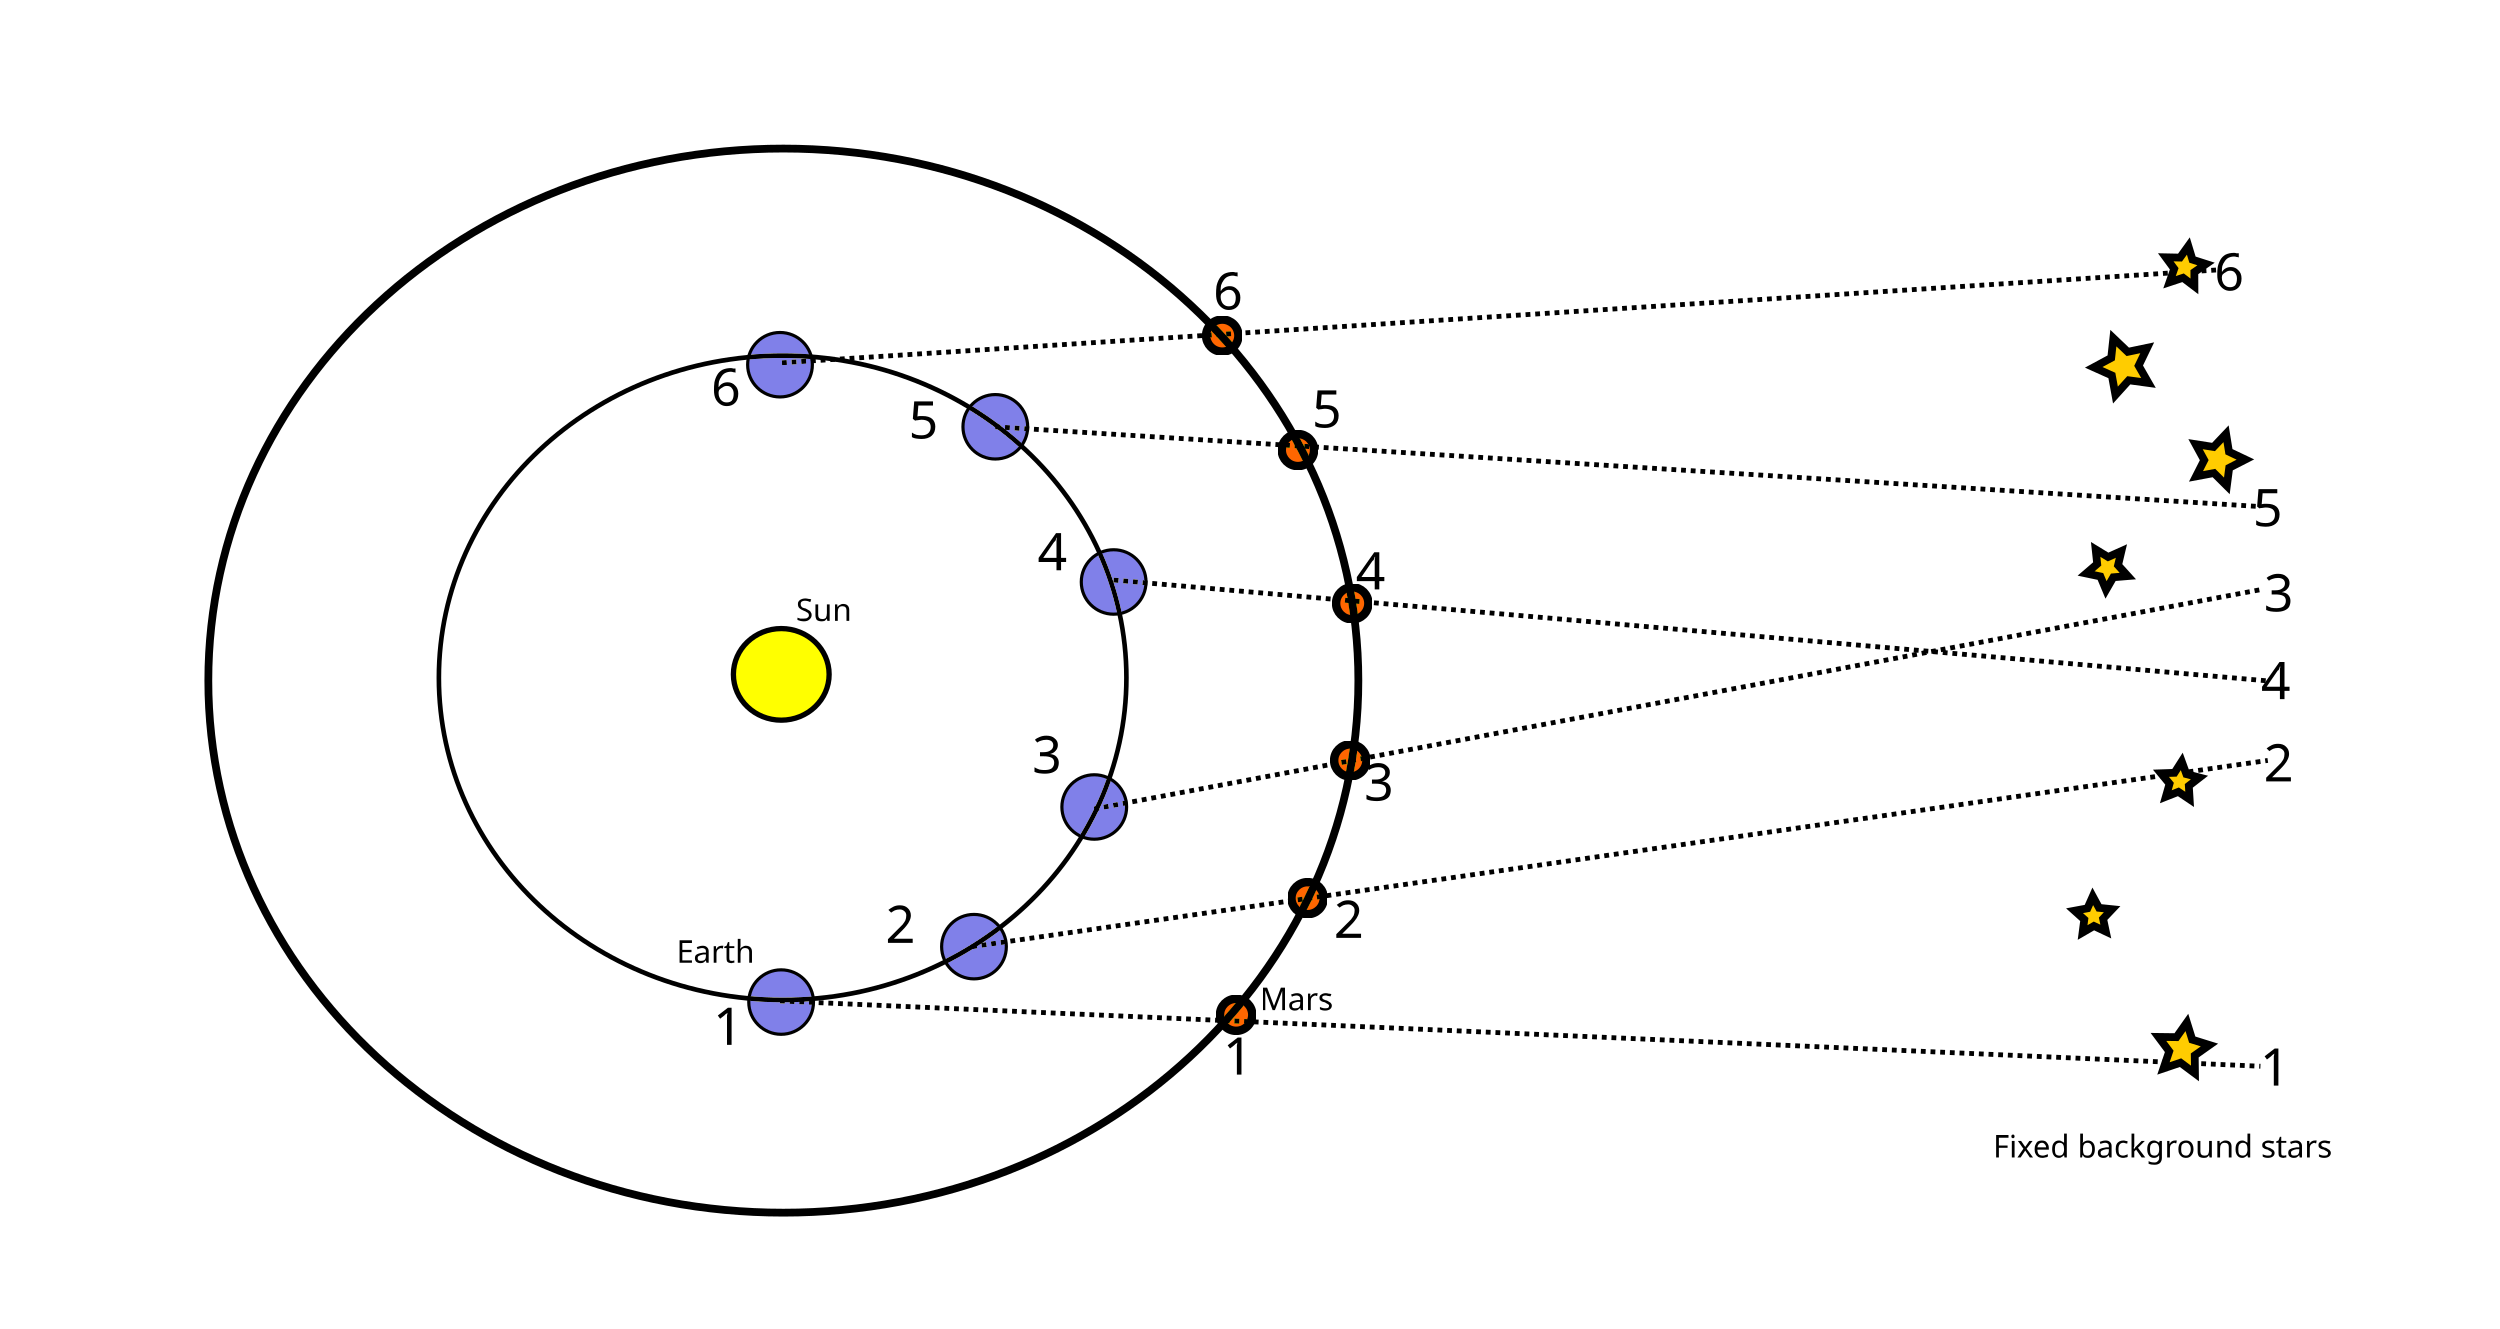
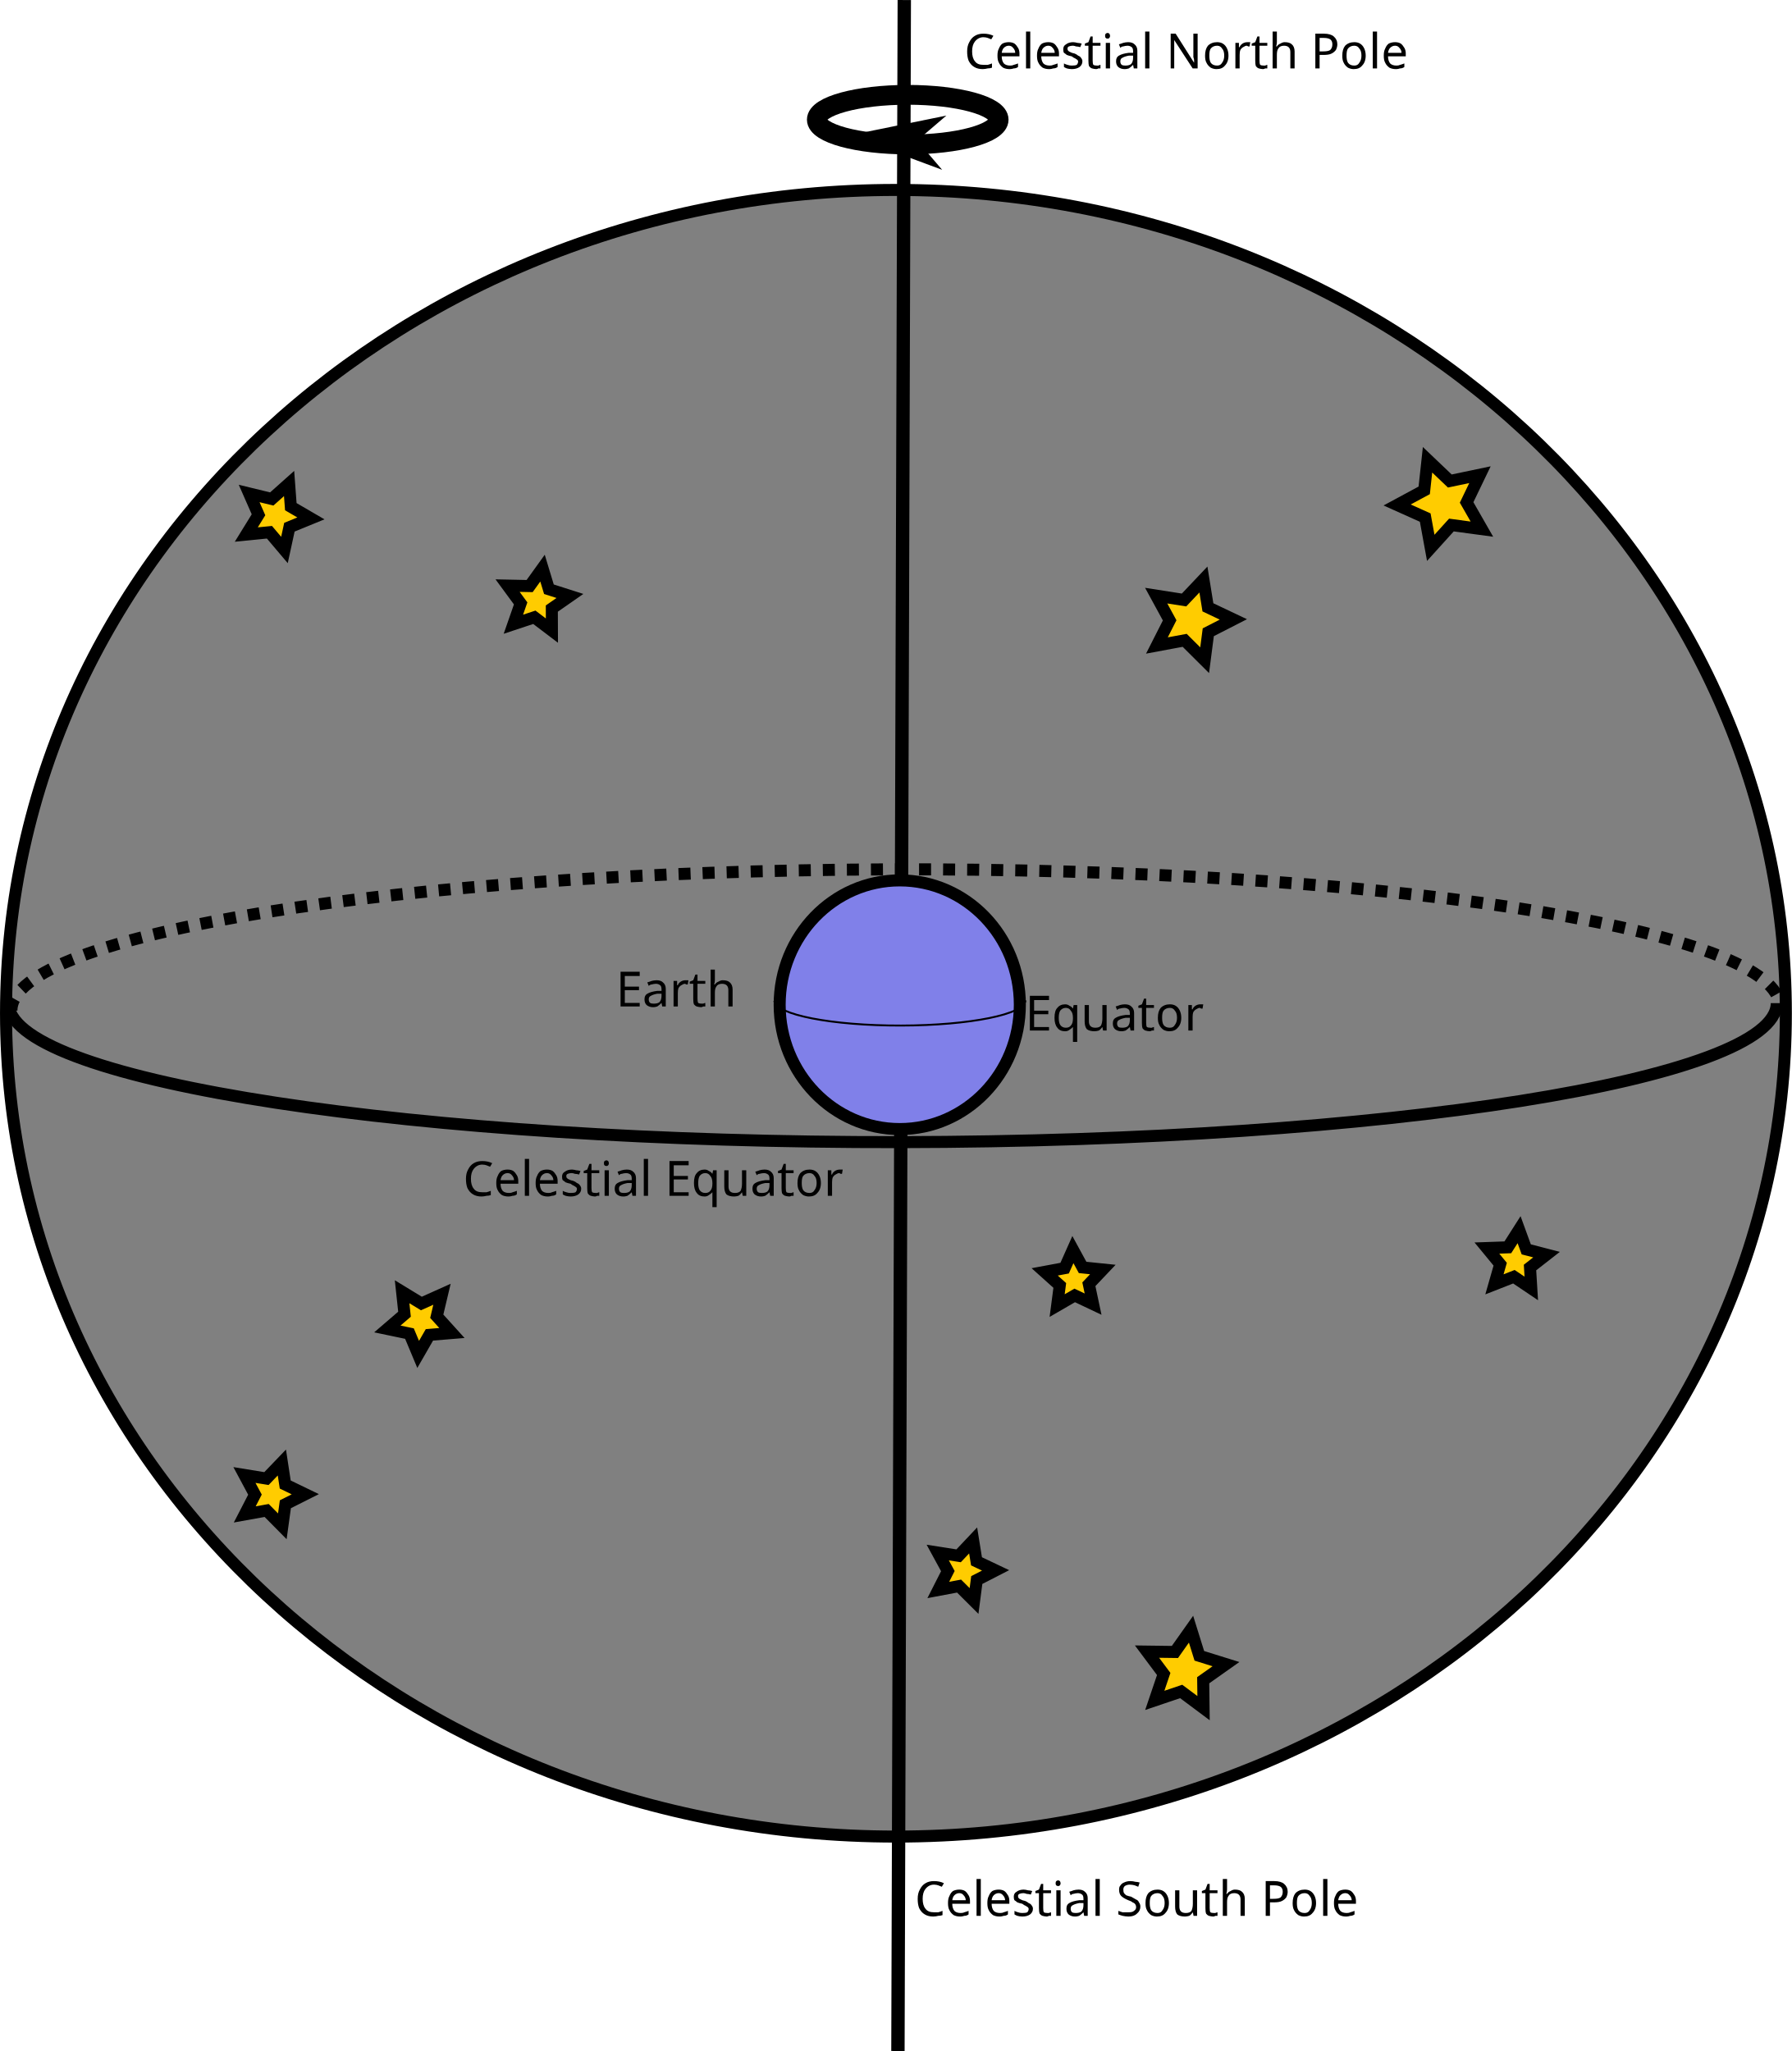
- <svg xmlns="http://www.w3.org/2000/svg" xmlns:ns1="http://www.openswatchbook.org/uri/2009/osb" width="85.25mm" height="45.294mm" viewBox="0 0 85.25 45.294" version="1.1" id="svg8" style="enable-background:new">
+ <svg xmlns="http://www.w3.org/2000/svg" xmlns:ns1="http://www.openswatchbook.org/uri/2009/osb" width="39.481mm" height="45.197mm" viewBox="0 0 39.481 45.197" version="1.1" id="svg8" style="enable-background:new">
  <defs id="defs2">
    <marker orient="auto" refY="0" refX="0" id="Arrow1Lend" style="overflow:visible">
      <path id="path928" d="M 0,0 5,-5 -12.5,0 5,5 Z" style="fill:#000000;fill-opacity:1;fill-rule:evenodd;stroke:#000000;stroke-width:1pt;stroke-opacity:1" transform="matrix(-0.8,0,0,-0.8,-10,0)" />
    </marker>
    <marker orient="auto" refY="0" refX="0" id="Arrow2Mend" style="overflow:visible">
      <path id="path4731" style="fill:#000000;fill-opacity:1;fill-rule:evenodd;stroke:#000000;stroke-width:0.625;stroke-linejoin:round;stroke-opacity:1" d="M 8.719,4.034 -2.207,0.016 8.719,-4.002 c -1.745,2.372 -1.735,5.617 -6e-7,8.035 z" transform="scale(-0.6)" />
    </marker>
    <marker style="overflow:visible" id="marker5462" refX="0" refY="0" orient="auto">
      <path transform="matrix(-0.8,0,0,-0.8,-10,0)" style="fill:#000000;fill-opacity:1;fill-rule:evenodd;stroke:#808080;stroke-width:1pt;stroke-opacity:1" d="M 0,0 5,-5 -12.5,0 5,5 Z" id="path5460" />
    </marker>
    <marker orient="auto" refY="0" refX="0" id="Arrow2Mstart" style="overflow:visible">
      <path id="path4728" style="fill:#000000;fill-opacity:1;fill-rule:evenodd;stroke:#000000;stroke-width:0.625;stroke-linejoin:round;stroke-opacity:1" d="M 8.719,4.034 -2.207,0.016 8.719,-4.002 c -1.745,2.372 -1.735,5.617 -6e-7,8.035 z" transform="scale(0.6)" />
    </marker>
    <marker orient="auto" refY="0" refX="0" id="Arrow1Mend" style="overflow:visible">
      <path id="path4713" d="M 0,0 5,-5 -12.5,0 5,5 Z" style="fill:#000000;fill-opacity:1;fill-rule:evenodd;stroke:#808080;stroke-width:1pt;stroke-opacity:1" transform="matrix(-0.4,0,0,-0.4,-4,0)" />
    </marker>
    <marker style="overflow:visible" id="marker5226" refX="0" refY="0" orient="auto">
      <path transform="matrix(-0.8,0,0,-0.8,-10,0)" style="fill:#000000;fill-opacity:1;fill-rule:evenodd;stroke:#808080;stroke-width:1pt;stroke-opacity:1" d="M 0,0 5,-5 -12.5,0 5,5 Z" id="path5224" />
    </marker>
    <marker style="overflow:visible" id="marker5072" refX="0" refY="0" orient="auto">
      <path transform="matrix(-0.8,0,0,-0.8,-10,0)" style="fill:#000000;fill-opacity:1;fill-rule:evenodd;stroke:#808080;stroke-width:1pt;stroke-opacity:1" d="M 0,0 5,-5 -12.5,0 5,5 Z" id="path5070" />
    </marker>
    <marker style="overflow:visible" id="marker5026" refX="0" refY="0" orient="auto">
      <path transform="matrix(0.8,0,0,0.8,10,0)" style="fill:#000000;fill-opacity:1;fill-rule:evenodd;stroke:#808080;stroke-width:1pt;stroke-opacity:1" d="M 0,0 5,-5 -12.5,0 5,5 Z" id="path5024" />
    </marker>
    <linearGradient id="linearGradient4557" ns1:paint="solid">
      <stop style="stop-color:#000000;stop-opacity:1;" offset="0" id="stop4555" />
    </linearGradient>
-     <filter style="color-interpolation-filters:sRGB" id="filter984">
-       <feBlend mode="darken" in2="BackgroundImage" id="feBlend986" />
-     </filter>
-     <filter style="color-interpolation-filters:sRGB" id="filter984-3">
-       <feBlend mode="darken" in2="BackgroundImage" id="feBlend986-6" />
-     </filter>
-     <filter style="color-interpolation-filters:sRGB" id="filter984-5">
-       <feBlend mode="darken" in2="BackgroundImage" id="feBlend986-3" />
-     </filter>
-     <filter style="color-interpolation-filters:sRGB" id="filter984-6">
-       <feBlend mode="darken" in2="BackgroundImage" id="feBlend986-2" />
-     </filter>
-     <filter style="color-interpolation-filters:sRGB" id="filter984-1">
-       <feBlend mode="darken" in2="BackgroundImage" id="feBlend986-27" />
-     </filter>
-     <filter style="color-interpolation-filters:sRGB" id="filter984-1-9">
-       <feBlend mode="darken" in2="BackgroundImage" id="feBlend986-27-3" />
-     </filter>
-     <filter style="color-interpolation-filters:sRGB" id="filter984-18">
-       <feBlend mode="darken" in2="BackgroundImage" id="feBlend986-7" />
-     </filter>
-     <filter style="color-interpolation-filters:sRGB" id="filter984-2">
-       <feBlend mode="darken" in2="BackgroundImage" id="feBlend986-0" />
-     </filter>
-     <filter style="color-interpolation-filters:sRGB" id="filter984-37">
-       <feBlend mode="darken" in2="BackgroundImage" id="feBlend986-5" />
-     </filter>
-     <filter style="color-interpolation-filters:sRGB" id="filter984-28">
-       <feBlend mode="darken" in2="BackgroundImage" id="feBlend986-9" />
-     </filter>
-     <filter style="color-interpolation-filters:sRGB" id="filter984-36">
-       <feBlend mode="darken" in2="BackgroundImage" id="feBlend986-1" />
-     </filter>
  </defs>
-   <g id="layer1" style="display:inline;opacity:1;filter:url(#filter984)" transform="translate(-22.75099,-30.77284)">
-     <ellipse id="path3729" style="fill:none;fill-opacity:1;stroke:#000000;stroke-width:0.265;stroke-opacity:1" cx="49.463" cy="53.982" rx="19.608" ry="18.143" />
-     <ellipse id="path3729-5" style="display:inline;opacity:1;fill:none;fill-opacity:1;stroke:#000000;stroke-width:1;stroke-opacity:1;filter:url(#filter984);enable-background:new" cx="74.609" cy="69.071" rx="74.109" ry="68.571" transform="matrix(0.1581795,0,0,0.160207,37.63743,42.82037)" />
-     <text xml:space="preserve" style="font-style:normal;font-variant:normal;font-weight:normal;font-stretch:normal;font-size:3.528px;line-height:1.25;font-family:sans-serif;-inkscape-font-specification:'sans-serif, Normal';font-variant-ligatures:normal;font-variant-caps:normal;font-variant-numeric:normal;font-feature-settings:normal;text-align:start;letter-spacing:0px;word-spacing:0px;writing-mode:lr-tb;text-anchor:start;display:inline;fill:#000000;fill-opacity:1;stroke:none;stroke-width:0.265;enable-background:new" x="68.988" y="50.871" id="text1848-7-45">
-       <tspan x="68.988" y="50.871" style="font-size:1.764px;stroke-width:0.265" id="tspan1884-2">4</tspan>
+   <g id="layer1" style="display:inline;opacity:1" transform="translate(-33.93234,-33.71131)">
+     <ellipse id="path3729" style="fill:#808080;fill-opacity:1;stroke:#000000;stroke-width:0.265;stroke-opacity:1" cx="53.673" cy="56.04" rx="19.608" ry="18.143" />
+     <ellipse style="display:inline;fill:none;fill-opacity:1;stroke:#000000;stroke-width:0.436;stroke-linejoin:miter;stroke-miterlimit:4;stroke-dasharray:none;stroke-dashoffset:0;stroke-opacity:1;paint-order:fill markers stroke;enable-background:new" id="path923" cx="53.933" cy="36.348" rx="2.003" ry="0.547" />
+     <path style="display:inline;fill:none;stroke:#000000;stroke-width:0.294px;stroke-linecap:butt;stroke-linejoin:miter;stroke-opacity:1;enable-background:new" d="M 53.857,33.712 53.717,78.908" id="path917" />
+     <path style="display:inline;fill:none;stroke:#000000;stroke-width:0.118;stroke-linecap:butt;stroke-linejoin:miter;stroke-miterlimit:4;stroke-dasharray:none;stroke-opacity:1;marker-end:url(#Arrow1Lend);enable-background:new" d="M 53.929,36.793 52.875,36.711" id="path1191" />
+   </g>
+   <g id="layer5" style="display:inline" transform="translate(-0.046772,4.053717)">
+     <path transform="translate(-33.88557,-37.76503)" style="display:inline;opacity:1;fill:#ffcc00;fill-opacity:1;stroke:#000000;stroke-width:0.265;stroke-miterlimit:4;stroke-dasharray:none;stroke-opacity:1;paint-order:fill markers stroke;enable-background:new" id="path882" d="m 65.457,45.784 -0.122,-0.667 -0.619,-0.278 0.597,-0.322 0.073,-0.674 0.491,0.468 0.664,-0.139 -0.294,0.611 0.337,0.589 -0.672,-0.091 z" />
+     <path transform="translate(-33.88557,-37.76503)" style="display:inline;opacity:1;fill:#ffcc00;fill-opacity:1;stroke:#000000;stroke-width:0.265;stroke-miterlimit:4;stroke-dasharray:none;stroke-opacity:1;paint-order:fill markers stroke;enable-background:new" id="path890" d="m 59.423,47.936 0.281,-0.554 -0.297,-0.545 0.614,0.096 0.427,-0.451 0.099,0.613 0.561,0.266 -0.553,0.283 -0.08,0.616 -0.44,-0.438 z" />
+     <path transform="translate(-33.88557,-37.76503)" style="display:inline;opacity:1;fill:#ffcc00;fill-opacity:1;stroke:#000000;stroke-width:0.265;stroke-miterlimit:4;stroke-dasharray:none;stroke-opacity:1;paint-order:fill markers stroke;enable-background:new" id="path894" d="m 66.86,62.014 0.127,-0.444 -0.293,-0.356 0.461,-0.016 0.248,-0.389 0.158,0.434 0.447,0.116 -0.364,0.284 0.028,0.461 -0.383,-0.258 z" />
+     <path transform="translate(-33.88557,-37.76503)" style="display:inline;opacity:1;fill:#ffcc00;fill-opacity:1;stroke:#000000;stroke-width:0.265;stroke-miterlimit:4;stroke-dasharray:none;stroke-opacity:1;paint-order:fill markers stroke;enable-background:new" id="path886" d="m 57.225,62.482 0.058,-0.444 -0.333,-0.299 0.44,-0.082 0.182,-0.409 0.214,0.393 0.446,0.046 -0.308,0.325 0.093,0.438 -0.405,-0.192 z" />
+     <path transform="translate(-33.88557,-37.76503)" style="display:inline;opacity:1;fill:#ffcc00;fill-opacity:1;stroke:#000000;stroke-width:0.265;stroke-miterlimit:4;stroke-dasharray:none;stroke-opacity:1;paint-order:fill markers stroke;enable-background:new" id="path896" d="m 54.606,68.749 0.211,-0.416 -0.223,-0.409 0.46,0.072 0.32,-0.339 0.074,0.46 0.421,0.2 -0.415,0.213 -0.06,0.462 -0.33,-0.329 z" />
+     <path transform="translate(-33.88557,-37.76503)" style="display:inline;opacity:1;fill:#ffcc00;fill-opacity:1;stroke:#000000;stroke-width:0.265;stroke-miterlimit:4;stroke-dasharray:none;stroke-opacity:1;paint-order:fill markers stroke;enable-background:new" id="path898" d="m 59.376,71.182 0.197,-0.582 -0.368,-0.493 0.615,0.008 0.355,-0.502 0.183,0.587 0.587,0.183 -0.502,0.355 0.008,0.615 -0.493,-0.368 z" />
+     <path transform="translate(-33.88557,-37.76503)" style="display:inline;opacity:1;fill:#ffcc00;fill-opacity:1;stroke:#000000;stroke-width:0.265;stroke-miterlimit:4;stroke-dasharray:none;stroke-opacity:1;paint-order:fill markers stroke;enable-background:new" id="path892" d="m 43.146,63.558 -0.192,-0.459 -0.487,-0.102 0.378,-0.325 -0.053,-0.495 0.425,0.259 0.454,-0.204 -0.115,0.485 0.334,0.369 -0.496,0.041 z" />
+     <path transform="translate(-33.88557,-37.76503)" style="display:inline;opacity:1;fill:#ffcc00;fill-opacity:1;stroke:#000000;stroke-width:0.265;stroke-miterlimit:4;stroke-dasharray:none;stroke-opacity:1;paint-order:fill markers stroke;enable-background:new" id="path884" d="m 40.153,67.346 -0.345,-0.349 -0.483,0.087 0.225,-0.436 -0.232,-0.433 0.485,0.079 0.34,-0.354 0.074,0.485 0.442,0.214 -0.439,0.221 z" />
+     <path transform="translate(-33.88557,-37.76503)" style="display:inline;opacity:1;fill:#ffcc00;fill-opacity:1;stroke:#000000;stroke-width:0.265;stroke-miterlimit:4;stroke-dasharray:none;stroke-opacity:1;paint-order:fill markers stroke;enable-background:new" id="path888" d="m 46.093,47.608 -0.387,-0.294 -0.462,0.153 0.16,-0.459 -0.288,-0.392 0.486,0.01 0.284,-0.395 0.141,0.465 0.463,0.148 -0.399,0.278 z" />
+     <path transform="translate(-33.88557,-37.76503)" style="display:inline;opacity:1;fill:#ffcc00;fill-opacity:1;stroke:#000000;stroke-width:0.265;stroke-miterlimit:4;stroke-dasharray:none;stroke-opacity:1;paint-order:fill markers stroke;enable-background:new" id="path880" d="m 40.2,45.831 -0.331,-0.391 -0.51,0.051 0.269,-0.436 -0.206,-0.469 0.498,0.121 0.382,-0.341 0.038,0.511 0.443,0.258 -0.474,0.194 z" />
+   </g>
+   <g id="layer3" style="display:inline" transform="translate(-0.046772,4.053717)">
+     <path style="display:inline;opacity:1;fill:none;fill-opacity:1;stroke:#000000;stroke-width:0.265;stroke-miterlimit:4;stroke-dasharray:none;stroke-opacity:1;paint-order:fill markers stroke;enable-background:new" id="path878" d="M 39.195,18.052 A 19.481,3.064 0 0 1 19.89,21.115 19.481,3.064 0 0 1 0.237,18.107" />
+     <path style="display:inline;opacity:1;fill:none;fill-opacity:1;stroke:#000000;stroke-width:0.265;stroke-miterlimit:4;stroke-dasharray:0.265, 0.265;stroke-dashoffset:0;stroke-opacity:1;paint-order:fill markers stroke;enable-background:new" id="path878-3" d="m -0.256,-18.213 a 19.481,3.064 0 0 1 -19.305,3.063 19.481,3.064 0 0 1 -19.653,-3.008" transform="rotate(179.8656)" />
+   </g>
+   <g id="layer4" transform="translate(-0.046772,4.053717)">
+     <ellipse transform="translate(-33.88557,-37.76503)" id="path3731" style="display:inline;opacity:1;fill:#8080e9;fill-opacity:1;stroke:#000000;stroke-width:0.265;stroke-opacity:1;enable-background:new" cx="53.757" cy="55.852" rx="2.646" ry="2.74" />
+     <path style="display:inline;opacity:1;fill:none;fill-opacity:1;stroke:#000000;stroke-width:0.042;stroke-miterlimit:4;stroke-dasharray:none;stroke-opacity:1;paint-order:fill markers stroke;enable-background:new" id="path878-8" d="m 22.64,17.992 a 2.766,0.554 0 0 1 -2.741,0.554 2.766,0.554 0 0 1 -2.791,-0.544" />
+   </g>
+   <g id="layer6" transform="translate(-0.046772,4.053717)">
+     <text transform="translate(-33.88557,-37.76503)" xml:space="preserve" style="font-style:normal;font-variant:normal;font-weight:normal;font-stretch:normal;font-size:3.528px;line-height:1.25;font-family:sans-serif;-inkscape-font-specification:'sans-serif, Normal';font-variant-ligatures:normal;font-variant-caps:normal;font-variant-numeric:normal;font-feature-settings:normal;text-align:start;letter-spacing:0px;word-spacing:0px;writing-mode:lr-tb;text-anchor:start;display:inline;opacity:1;fill:#000000;fill-opacity:1;stroke:none;stroke-width:0.265;enable-background:new" x="47.495" y="55.888" id="text1197">
+       <tspan id="tspan1195" x="47.495" y="55.888" style="font-size:1.058px;stroke-width:0.265">Earth</tspan>
    </text>
-     <text xml:space="preserve" style="font-style:normal;font-variant:normal;font-weight:normal;font-stretch:normal;font-size:3.528px;line-height:1.25;font-family:sans-serif;-inkscape-font-specification:'sans-serif, Normal';font-variant-ligatures:normal;font-variant-caps:normal;font-variant-numeric:normal;font-feature-settings:normal;text-align:start;letter-spacing:0px;word-spacing:0px;writing-mode:lr-tb;text-anchor:start;display:inline;fill:#000000;fill-opacity:1;stroke:none;stroke-width:0.265;enable-background:new" x="69.268" y="58.074" id="text1848-7-54">
-       <tspan x="69.268" y="58.074" style="font-size:1.764px;stroke-width:0.265" id="tspan1884-74">3</tspan>
+     <text transform="translate(-33.88557,-37.76503)" xml:space="preserve" style="font-style:normal;font-variant:normal;font-weight:normal;font-stretch:normal;font-size:3.528px;line-height:1.25;font-family:sans-serif;-inkscape-font-specification:'sans-serif, Normal';font-variant-ligatures:normal;font-variant-caps:normal;font-variant-numeric:normal;font-feature-settings:normal;text-align:start;letter-spacing:0px;word-spacing:0px;writing-mode:lr-tb;text-anchor:start;display:inline;opacity:1;fill:#000000;fill-opacity:1;stroke:none;stroke-width:0.265;enable-background:new" x="44.138" y="60.059" id="text1201">
+       <tspan id="tspan1199" x="44.138" y="60.059" style="font-size:1.058px;stroke-width:0.265">Celestial Equator</tspan>
+       <tspan x="44.138" y="64.469" style="stroke-width:0.265" id="tspan1203" />
    </text>
-   </g>
-   <g id="layer5" transform="translate(3.18255,1.437937)">
-     <path style="fill:none;stroke:#000000;stroke-width:0.165;stroke-linecap:butt;stroke-linejoin:miter;stroke-miterlimit:4;stroke-dasharray:0.165, 0.165;stroke-dashoffset:0;stroke-opacity:1" d="m 23.416,32.695 50.482,2.226" id="path1834" />
-     <path style="fill:none;stroke:#000000;stroke-width:0.165;stroke-linecap:butt;stroke-linejoin:miter;stroke-miterlimit:4;stroke-dasharray:0.165, 0.165;stroke-dashoffset:0;stroke-opacity:1" d="M 29.964,30.843 74.149,24.493" id="path1836" />
-     <path style="fill:none;stroke:#000000;stroke-width:0.165;stroke-linecap:butt;stroke-linejoin:miter;stroke-miterlimit:4;stroke-dasharray:0.165, 0.165;stroke-dashoffset:0;stroke-opacity:1" d="m 34.131,26.147 39.754,-7.474" id="path1838" />
-     <path style="fill:none;stroke:#000000;stroke-width:0.165;stroke-linecap:butt;stroke-linejoin:miter;stroke-miterlimit:4;stroke-dasharray:0.165, 0.165;stroke-dashoffset:0;stroke-opacity:1" d="m 34.793,18.341 39.357,3.44" id="path1840" />
-     <path style="fill:none;stroke:#000000;stroke-width:0.165;stroke-linecap:butt;stroke-linejoin:miter;stroke-miterlimit:4;stroke-dasharray:0.165, 0.165;stroke-dashoffset:0;stroke-opacity:1" d="m 30.758,13.116 42.995,2.712" id="path1842" />
-     <path style="fill:none;stroke:#000000;stroke-width:0.165;stroke-linecap:butt;stroke-linejoin:miter;stroke-miterlimit:4;stroke-dasharray:0.165, 0.165;stroke-dashoffset:0;stroke-opacity:1" d="M 23.482,10.933 72.562,7.758" id="path1844" />
-     <text xml:space="preserve" style="font-style:normal;font-variant:normal;font-weight:normal;font-stretch:normal;font-size:3.528px;line-height:1.25;font-family:sans-serif;-inkscape-font-specification:'sans-serif, Normal';font-variant-ligatures:normal;font-variant-caps:normal;font-variant-numeric:normal;font-feature-settings:normal;text-align:start;letter-spacing:0px;word-spacing:0px;writing-mode:lr-tb;text-anchor:start;display:inline;fill:#000000;fill-opacity:1;stroke:none;stroke-width:0.265;enable-background:new" x="32.016" y="24.927" id="text1848-7-6">
-       <tspan x="32.016" y="24.927" style="font-size:1.764px;stroke-width:0.265" id="tspan1884-1">3</tspan>
+     <text transform="translate(-33.88557,-37.76503)" xml:space="preserve" style="font-style:normal;font-variant:normal;font-weight:normal;font-stretch:normal;font-size:3.528px;line-height:1.25;font-family:sans-serif;-inkscape-font-specification:'sans-serif, Normal';font-variant-ligatures:normal;font-variant-caps:normal;font-variant-numeric:normal;font-feature-settings:normal;text-align:start;letter-spacing:0px;word-spacing:0px;writing-mode:lr-tb;text-anchor:start;display:inline;opacity:1;fill:#000000;fill-opacity:1;stroke:none;stroke-width:0.265;enable-background:new" x="54.091" y="75.926" id="text1201-6">
+       <tspan id="tspan1199-7" x="54.091" y="75.926" style="font-size:1.058px;stroke-width:0.265">Celestial South Pole</tspan>
+       <tspan x="54.091" y="80.336" style="font-size:1.058px;stroke-width:0.265" id="tspan1203-5" />
    </text>
-     <text xml:space="preserve" style="font-style:normal;font-variant:normal;font-weight:normal;font-stretch:normal;font-size:3.528px;line-height:1.25;font-family:sans-serif;-inkscape-font-specification:'sans-serif, Normal';font-variant-ligatures:normal;font-variant-caps:normal;font-variant-numeric:normal;font-feature-settings:normal;text-align:start;letter-spacing:0px;word-spacing:0px;writing-mode:lr-tb;text-anchor:start;display:inline;fill:#000000;fill-opacity:1;stroke:none;stroke-width:0.265;enable-background:new" x="32.203" y="18.005" id="text1848-7-06">
-       <tspan x="32.203" y="18.005" style="font-size:1.764px;stroke-width:0.265" id="tspan1884-32">4</tspan>
+     <text transform="translate(-33.88557,-37.76503)" xml:space="preserve" style="font-style:normal;font-variant:normal;font-weight:normal;font-stretch:normal;font-size:3.528px;line-height:1.25;font-family:sans-serif;-inkscape-font-specification:'sans-serif, Normal';font-variant-ligatures:normal;font-variant-caps:normal;font-variant-numeric:normal;font-feature-settings:normal;text-align:start;letter-spacing:0px;word-spacing:0px;writing-mode:lr-tb;text-anchor:start;display:inline;opacity:1;fill:#000000;fill-opacity:1;stroke:none;stroke-width:0.265;enable-background:new" x="55.18" y="35.219" id="text1201-6-3">
+       <tspan id="tspan1199-7-5" x="55.18" y="35.219" style="font-size:1.058px;stroke-width:0.265">Celestial North Pole</tspan>
+       <tspan x="55.18" y="39.629" style="font-size:1.058px;stroke-width:0.265" id="tspan1203-5-6" />
    </text>
-     <text xml:space="preserve" style="font-style:normal;font-variant:normal;font-weight:normal;font-stretch:normal;font-size:3.528px;line-height:1.25;font-family:sans-serif;-inkscape-font-specification:'sans-serif, Normal';font-variant-ligatures:normal;font-variant-caps:normal;font-variant-numeric:normal;font-feature-settings:normal;text-align:start;letter-spacing:0px;word-spacing:0px;writing-mode:lr-tb;text-anchor:start;display:inline;fill:#000000;fill-opacity:1;stroke:none;stroke-width:0.265;enable-background:new" x="27.806" y="13.515" id="text1848-7-061">
-       <tspan x="27.806" y="13.515" style="font-size:1.764px;stroke-width:0.265" id="tspan1884-55">5</tspan>
-     </text>
-     <text xml:space="preserve" style="font-style:normal;font-variant:normal;font-weight:normal;font-stretch:normal;font-size:3.528px;line-height:1.25;font-family:sans-serif;-inkscape-font-specification:'sans-serif, Normal';font-variant-ligatures:normal;font-variant-caps:normal;font-variant-numeric:normal;font-feature-settings:normal;text-align:start;letter-spacing:0px;word-spacing:0px;writing-mode:lr-tb;text-anchor:start;display:inline;fill:#000000;fill-opacity:1;stroke:none;stroke-width:0.265;enable-background:new" x="21.071" y="12.392" id="text1848-7-47">
-       <tspan x="21.071" y="12.392" style="font-size:1.764px;stroke-width:0.265" id="tspan1884-6">6</tspan>
-     </text>
-     <text xml:space="preserve" style="font-style:normal;font-variant:normal;font-weight:normal;font-stretch:normal;font-size:3.528px;line-height:1.25;font-family:sans-serif;-inkscape-font-specification:'sans-serif, Normal';font-variant-ligatures:normal;font-variant-caps:normal;font-variant-numeric:normal;font-feature-settings:normal;text-align:start;letter-spacing:0px;word-spacing:0px;writing-mode:lr-tb;text-anchor:start;display:inline;fill:#000000;fill-opacity:1;stroke:none;stroke-width:0.265;enable-background:new" x="38.19" y="9.118" id="text1848-7-5">
-       <tspan x="38.19" y="9.118" style="font-size:1.764px;stroke-width:0.265" id="tspan1884-69">6</tspan>
-     </text>
-     <text xml:space="preserve" style="font-style:normal;font-variant:normal;font-weight:normal;font-stretch:normal;font-size:3.528px;line-height:1.25;font-family:sans-serif;-inkscape-font-specification:'sans-serif, Normal';font-variant-ligatures:normal;font-variant-caps:normal;font-variant-numeric:normal;font-feature-settings:normal;text-align:start;letter-spacing:0px;word-spacing:0px;writing-mode:lr-tb;text-anchor:start;display:inline;fill:#000000;fill-opacity:1;stroke:none;stroke-width:0.265;enable-background:new" x="41.558" y="13.141" id="text1848-7-3">
-       <tspan x="41.558" y="13.141" style="font-size:1.764px;stroke-width:0.265" id="tspan1884-7">5</tspan>
-     </text>
-   </g>
-   <g id="layer2" transform="translate(11.18135,2.938476)">
-     <ellipse style="display:inline;opacity:1;fill:#ff6600;fill-opacity:1;stroke:#000000;stroke-width:0.289;stroke-linejoin:miter;stroke-miterlimit:4;stroke-dasharray:none;stroke-dashoffset:0;stroke-opacity:1;paint-order:fill markers stroke;filter:url(#filter984);enable-background:new" id="path887" cx="30.971" cy="31.667" rx="0.551" ry="0.547" />
-     <ellipse transform="translate(-33.93234,-33.71132)" style="display:inline;opacity:1;fill:#ffff00;fill-opacity:1;stroke:#000000;stroke-width:0.181;stroke-linejoin:miter;stroke-miterlimit:4;stroke-dasharray:none;stroke-dashoffset:0;stroke-opacity:1;paint-order:fill markers stroke;filter:url(#filter984);enable-background:new" id="path1210" cx="49.392" cy="53.769" rx="1.632" ry="1.562" />
-     <ellipse style="display:inline;opacity:1;fill:#ff6600;fill-opacity:1;stroke:#000000;stroke-width:0.289;stroke-linejoin:miter;stroke-miterlimit:4;stroke-dasharray:none;stroke-dashoffset:0;stroke-opacity:1;paint-order:fill markers stroke;filter:url(#filter984-18);enable-background:new" id="path887-9" cx="34.93" cy="17.635" rx="0.551" ry="0.547" />
-     <ellipse style="display:inline;opacity:1;fill:#ff6600;fill-opacity:1;stroke:#000000;stroke-width:0.289;stroke-linejoin:miter;stroke-miterlimit:4;stroke-dasharray:none;stroke-dashoffset:0;stroke-opacity:1;paint-order:fill markers stroke;filter:url(#filter984-2);enable-background:new" id="path887-2" cx="34.864" cy="22.992" rx="0.551" ry="0.547" />
-     <ellipse style="display:inline;opacity:1;fill:#ff6600;fill-opacity:1;stroke:#000000;stroke-width:0.289;stroke-linejoin:miter;stroke-miterlimit:4;stroke-dasharray:none;stroke-dashoffset:0;stroke-opacity:1;paint-order:fill markers stroke;filter:url(#filter984-37);enable-background:new" id="path887-92" cx="33.408" cy="27.689" rx="0.551" ry="0.547" />
-     <ellipse style="display:inline;opacity:1;fill:#ff6600;fill-opacity:1;stroke:#000000;stroke-width:0.289;stroke-linejoin:miter;stroke-miterlimit:4;stroke-dasharray:none;stroke-dashoffset:0;stroke-opacity:1;paint-order:fill markers stroke;filter:url(#filter984-28);enable-background:new" id="path887-7" cx="33.078" cy="12.409" rx="0.551" ry="0.547" />
-     <ellipse style="display:inline;opacity:1;fill:#ff6600;fill-opacity:1;stroke:#000000;stroke-width:0.289;stroke-linejoin:miter;stroke-miterlimit:4;stroke-dasharray:none;stroke-dashoffset:0;stroke-opacity:1;paint-order:fill markers stroke;filter:url(#filter984-36);enable-background:new" id="path887-29" cx="30.498" cy="8.506" rx="0.551" ry="0.547" />
-   </g>
-   <g id="layer4" transform="translate(11.13458,6.992193)">
-     <ellipse id="path3731-2-9" style="display:inline;opacity:1;fill:#8080e9;fill-opacity:1;stroke:#000000;stroke-width:0.409;stroke-opacity:1;filter:url(#filter984);enable-background:new" cx="4.375" cy="4.357" rx="4.171" ry="4.153" transform="matrix(0.2645833,0,0,0.2645833,14.34441,26.02565)" />
-     <ellipse id="path3731-2-9-7" style="display:inline;opacity:1;fill:#8080e9;fill-opacity:1;stroke:#000000;stroke-width:0.409;stroke-opacity:1;filter:url(#filter984-3);enable-background:new" cx="5.005" cy="4.983" rx="4.171" ry="4.153" transform="matrix(0.2645833,0,0,0.2645833,20.75403,23.97013)" />
-     <ellipse id="path3731-2-9-5" style="display:inline;opacity:1;fill:#8080e9;fill-opacity:1;stroke:#000000;stroke-width:0.409;stroke-opacity:1;filter:url(#filter984-5);enable-background:new" cx="5.005" cy="4.983" rx="4.171" ry="4.153" transform="matrix(0.2645833,0,0,0.2645833,24.85507,19.20763)" />
-     <ellipse id="path3731-2-9-9" style="display:inline;opacity:1;fill:#8080e9;fill-opacity:1;stroke:#000000;stroke-width:0.409;stroke-opacity:1;filter:url(#filter984-6);enable-background:new" cx="5.005" cy="4.983" rx="4.171" ry="4.153" transform="matrix(0.2645833,0,0,0.2645833,25.51653,11.53471)" />
-     <ellipse id="path3731-2-9-0" style="display:inline;opacity:1;fill:#8080e9;fill-opacity:1;stroke:#000000;stroke-width:0.409;stroke-opacity:1;filter:url(#filter984-1);enable-background:new" cx="5.005" cy="4.983" rx="4.171" ry="4.153" transform="matrix(0.2645833,0,0,0.2645833,21.48164,6.243042)" />
-     <ellipse id="path3731-2-9-0-6" style="display:inline;opacity:1;fill:#8080e9;fill-opacity:1;stroke:#000000;stroke-width:0.409;stroke-opacity:1;filter:url(#filter984-1-9);enable-background:new" cx="5.005" cy="4.983" rx="4.171" ry="4.153" transform="matrix(0.2645833,0,0,0.2645833,14.13945,4.126376)" />
-   </g>
-   <g id="layer3" transform="translate(3.18255,1.437937)">
-     <path style="display:inline;opacity:1;fill:#ffcc00;fill-opacity:1;stroke:#000000;stroke-width:0.265;stroke-miterlimit:4;stroke-dasharray:none;stroke-opacity:1;paint-order:fill markers stroke;enable-background:new" id="path882" d="m 68.954,12.033 -0.122,-0.667 -0.619,-0.278 0.597,-0.322 0.073,-0.674 0.491,0.468 0.664,-0.139 -0.294,0.611 0.337,0.589 -0.672,-0.091 z" />
-     <path style="display:inline;opacity:1;fill:#ffcc00;fill-opacity:1;stroke:#000000;stroke-width:0.265;stroke-miterlimit:4;stroke-dasharray:none;stroke-opacity:1;paint-order:fill markers stroke;enable-background:new" id="path890" d="m 71.701,14.807 0.281,-0.554 -0.297,-0.545 0.614,0.096 0.427,-0.451 0.099,0.613 0.561,0.266 -0.553,0.283 -0.08,0.616 -0.44,-0.438 z" />
-     <path style="display:inline;opacity:1;fill:#ffcc00;fill-opacity:1;stroke:#000000;stroke-width:0.265;stroke-miterlimit:4;stroke-dasharray:none;stroke-opacity:1;paint-order:fill markers stroke;enable-background:new" id="path888" d="m 71.647,8.328 -0.387,-0.294 -0.462,0.153 0.16,-0.459 -0.288,-0.392 0.486,0.01 0.284,-0.395 0.141,0.465 0.463,0.148 -0.399,0.278 z" />
-     <path style="display:inline;opacity:1;fill:#ffcc00;fill-opacity:1;stroke:#000000;stroke-width:0.265;stroke-miterlimit:4;stroke-dasharray:none;stroke-opacity:1;paint-order:fill markers stroke;enable-background:new" id="path892" d="m 68.633,18.678 -0.192,-0.459 -0.487,-0.102 0.378,-0.325 -0.053,-0.495 0.425,0.259 0.454,-0.204 -0.115,0.485 0.334,0.369 -0.496,0.041 z" />
-     <path style="display:inline;opacity:1;fill:#ffcc00;fill-opacity:1;stroke:#000000;stroke-width:0.265;stroke-miterlimit:4;stroke-dasharray:none;stroke-opacity:1;paint-order:fill markers stroke;enable-background:new" id="path886" d="m 67.834,30.361 0.058,-0.444 -0.333,-0.299 0.44,-0.082 0.182,-0.409 0.214,0.393 0.446,0.046 -0.308,0.325 0.093,0.438 -0.405,-0.192 z" />
-     <path style="display:inline;opacity:1;fill:#ffcc00;fill-opacity:1;stroke:#000000;stroke-width:0.265;stroke-miterlimit:4;stroke-dasharray:none;stroke-opacity:1;paint-order:fill markers stroke;enable-background:new" id="path894" d="m 70.672,25.731 0.127,-0.444 -0.293,-0.356 0.461,-0.016 0.248,-0.389 0.158,0.434 0.447,0.116 -0.364,0.284 0.028,0.461 -0.383,-0.258 z" />
-     <path style="display:inline;opacity:1;fill:#ffcc00;fill-opacity:1;stroke:#000000;stroke-width:0.265;stroke-miterlimit:4;stroke-dasharray:none;stroke-opacity:1;paint-order:fill markers stroke;enable-background:new" id="path898" d="m 70.591,34.996 0.197,-0.582 -0.368,-0.493 0.615,0.008 0.355,-0.502 0.183,0.587 0.587,0.183 -0.502,0.355 0.008,0.615 -0.493,-0.368 z" />
-   </g>
-   <g id="layer6" transform="translate(11.13458,6.992193)" style="display:inline">
-     <text xml:space="preserve" style="font-style:normal;font-variant:normal;font-weight:normal;font-stretch:normal;font-size:3.528px;line-height:1.25;font-family:sans-serif;-inkscape-font-specification:'sans-serif, Normal';font-variant-ligatures:normal;font-variant-caps:normal;font-variant-numeric:normal;font-feature-settings:normal;text-align:start;letter-spacing:0px;word-spacing:0px;writing-mode:lr-tb;text-anchor:start;display:inline;opacity:1;fill:#000000;fill-opacity:1;stroke:none;stroke-width:0.265;enable-background:new" x="11.93" y="25.835" id="text1197">
-       <tspan id="tspan1195" x="11.93" y="25.835" style="font-size:1.058px;stroke-width:0.265">Earth</tspan>
-     </text>
-     <text xml:space="preserve" style="font-style:normal;font-variant:normal;font-weight:normal;font-stretch:normal;font-size:3.528px;line-height:1.25;font-family:sans-serif;-inkscape-font-specification:'sans-serif, Normal';font-variant-ligatures:normal;font-variant-caps:normal;font-variant-numeric:normal;font-feature-settings:normal;text-align:start;letter-spacing:0px;word-spacing:0px;writing-mode:lr-tb;text-anchor:start;display:inline;opacity:1;fill:#000000;fill-opacity:1;stroke:none;stroke-width:0.265;enable-background:new" x="16.012" y="14.177" id="text1197-3-1-9">
-       <tspan x="16.012" y="14.177" style="font-size:1.058px;stroke-width:0.265" id="tspan1366">Sun</tspan>
-     </text>
-     <text xml:space="preserve" style="font-style:normal;font-variant:normal;font-weight:normal;font-stretch:normal;font-size:3.528px;line-height:1.25;font-family:sans-serif;-inkscape-font-specification:'sans-serif, Normal';font-variant-ligatures:normal;font-variant-caps:normal;font-variant-numeric:normal;font-feature-settings:normal;text-align:start;letter-spacing:0px;word-spacing:0px;writing-mode:lr-tb;text-anchor:start;fill:#000000;fill-opacity:1;stroke:none;stroke-width:0.265" x="13.189" y="28.634" id="text1848">
-       <tspan id="tspan1846" x="13.189" y="28.634" style="font-size:1.764px;stroke-width:0.265">1</tspan>
-     </text>
-     <text xml:space="preserve" style="font-style:normal;font-variant:normal;font-weight:normal;font-stretch:normal;font-size:3.528px;line-height:1.25;font-family:sans-serif;-inkscape-font-specification:'sans-serif, Normal';font-variant-ligatures:normal;font-variant-caps:normal;font-variant-numeric:normal;font-feature-settings:normal;text-align:start;letter-spacing:0px;word-spacing:0px;writing-mode:lr-tb;text-anchor:start;display:inline;fill:#000000;fill-opacity:1;stroke:none;stroke-width:0.265;enable-background:new" x="30.573" y="29.651" id="text1848-3">
-       <tspan id="tspan1846-1" x="30.573" y="29.651" style="font-size:1.764px;stroke-width:0.265">1</tspan>
-     </text>
-     <text xml:space="preserve" style="font-style:normal;font-variant:normal;font-weight:normal;font-stretch:normal;font-size:3.528px;line-height:1.25;font-family:sans-serif;-inkscape-font-specification:'sans-serif, Normal';font-variant-ligatures:normal;font-variant-caps:normal;font-variant-numeric:normal;font-feature-settings:normal;text-align:start;letter-spacing:0px;word-spacing:0px;writing-mode:lr-tb;text-anchor:start;display:inline;fill:#000000;fill-opacity:1;stroke:none;stroke-width:0.265;enable-background:new" x="65.933" y="30.025" id="text1848-9">
-       <tspan id="tspan1846-4" x="65.933" y="30.025" style="font-size:1.764px;stroke-width:0.265">1</tspan>
-     </text>
-     <text xml:space="preserve" style="font-style:normal;font-variant:normal;font-weight:normal;font-stretch:normal;font-size:3.528px;line-height:1.25;font-family:sans-serif;-inkscape-font-specification:'sans-serif, Normal';font-variant-ligatures:normal;font-variant-caps:normal;font-variant-numeric:normal;font-feature-settings:normal;text-align:start;letter-spacing:0px;word-spacing:0px;writing-mode:lr-tb;text-anchor:start;display:inline;fill:#000000;fill-opacity:1;stroke:none;stroke-width:0.265;enable-background:new" x="19.067" y="25.161" id="text1848-7">
-       <tspan x="19.067" y="25.161" style="font-size:1.764px;stroke-width:0.265" id="tspan1884">2</tspan>
-     </text>
-     <text xml:space="preserve" style="font-style:normal;font-variant:normal;font-weight:normal;font-stretch:normal;font-size:3.528px;line-height:1.25;font-family:sans-serif;-inkscape-font-specification:'sans-serif, Normal';font-variant-ligatures:normal;font-variant-caps:normal;font-variant-numeric:normal;font-feature-settings:normal;text-align:start;letter-spacing:0px;word-spacing:0px;writing-mode:lr-tb;text-anchor:start;display:inline;fill:#000000;fill-opacity:1;stroke:none;stroke-width:0.265;enable-background:new" x="34.354" y="24.986" id="text1848-7-4">
-       <tspan x="34.354" y="24.986" style="font-size:1.764px;stroke-width:0.265" id="tspan1884-5">2</tspan>
-     </text>
-     <text transform="translate(-33.88557,-37.76503)" xml:space="preserve" style="font-style:normal;font-variant:normal;font-weight:normal;font-stretch:normal;font-size:3.528px;line-height:1.25;font-family:sans-serif;-inkscape-font-specification:'sans-serif, Normal';font-variant-ligatures:normal;font-variant-caps:normal;font-variant-numeric:normal;font-feature-settings:normal;text-align:start;letter-spacing:0px;word-spacing:0px;writing-mode:lr-tb;text-anchor:start;display:inline;opacity:1;fill:#000000;fill-opacity:1;stroke:none;stroke-width:0.265;filter:url(#filter984);enable-background:new" x="98.267" y="40.674" id="text1848-7-31">
-       <tspan x="98.267" y="40.674" style="font-size:1.764px;stroke-width:0.265" id="tspan1884-4">6</tspan>
-     </text>
-     <text transform="translate(-33.88557,-37.76503)" xml:space="preserve" style="font-style:normal;font-variant:normal;font-weight:normal;font-stretch:normal;font-size:3.528px;line-height:1.25;font-family:sans-serif;-inkscape-font-specification:'sans-serif, Normal';font-variant-ligatures:normal;font-variant-caps:normal;font-variant-numeric:normal;font-feature-settings:normal;text-align:start;letter-spacing:0px;word-spacing:0px;writing-mode:lr-tb;text-anchor:start;display:inline;opacity:1;fill:#000000;fill-opacity:1;stroke:none;stroke-width:0.265;filter:url(#filter984);enable-background:new" x="99.577" y="48.719" id="text1848-7-68">
-       <tspan x="99.577" y="48.719" style="font-size:1.764px;stroke-width:0.265" id="tspan1884-84">5</tspan>
-     </text>
-     <text transform="translate(-33.88557,-37.76503)" xml:space="preserve" style="font-style:normal;font-variant:normal;font-weight:normal;font-stretch:normal;font-size:3.528px;line-height:1.25;font-family:sans-serif;-inkscape-font-specification:'sans-serif, Normal';font-variant-ligatures:normal;font-variant-caps:normal;font-variant-numeric:normal;font-feature-settings:normal;text-align:start;letter-spacing:0px;word-spacing:0px;writing-mode:lr-tb;text-anchor:start;display:inline;opacity:1;fill:#000000;fill-opacity:1;stroke:none;stroke-width:0.265;filter:url(#filter984);enable-background:new" x="99.951" y="51.619" id="text1848-7-43">
-       <tspan x="99.951" y="51.619" style="font-size:1.764px;stroke-width:0.265" id="tspan1884-0">3</tspan>
-     </text>
-     <text transform="translate(-33.88557,-37.76503)" xml:space="preserve" style="font-style:normal;font-variant:normal;font-weight:normal;font-stretch:normal;font-size:3.528px;line-height:1.25;font-family:sans-serif;-inkscape-font-specification:'sans-serif, Normal';font-variant-ligatures:normal;font-variant-caps:normal;font-variant-numeric:normal;font-feature-settings:normal;text-align:start;letter-spacing:0px;word-spacing:0px;writing-mode:lr-tb;text-anchor:start;display:inline;opacity:1;fill:#000000;fill-opacity:1;stroke:none;stroke-width:0.265;filter:url(#filter984);enable-background:new" x="99.857" y="54.612" id="text1848-7-7">
-       <tspan x="99.857" y="54.612" style="font-size:1.764px;stroke-width:0.265" id="tspan1884-8">4</tspan>
-     </text>
-     <text transform="translate(-7.952031,-5.554255)" xml:space="preserve" style="enable-background:new;font-style:normal;font-variant:normal;font-weight:normal;font-stretch:normal;font-size:3.528px;line-height:1.25;font-family:sans-serif;-inkscape-font-specification:'sans-serif, Normal';font-variant-ligatures:normal;font-variant-caps:normal;font-variant-numeric:normal;font-feature-settings:normal;text-align:start;letter-spacing:0px;word-spacing:0px;writing-mode:lr-tb;text-anchor:start;display:inline;fill:#000000;fill-opacity:1;stroke:none;stroke-width:0.265" x="74.017" y="25.208" id="text1848-7-0">
-       <tspan x="74.017" y="25.208" style="font-size:1.764px;stroke-width:0.265" id="tspan1884-3">2</tspan>
-     </text>
-     <text xml:space="preserve" style="font-style:normal;font-variant:normal;font-weight:normal;font-stretch:normal;font-size:3.528px;line-height:1.25;font-family:sans-serif;-inkscape-font-specification:'sans-serif, Normal';font-variant-ligatures:normal;font-variant-caps:normal;font-variant-numeric:normal;font-feature-settings:normal;text-align:start;letter-spacing:0px;word-spacing:0px;writing-mode:lr-tb;text-anchor:start;display:inline;opacity:1;fill:#000000;fill-opacity:1;stroke:none;stroke-width:0.265;enable-background:new" x="31.823" y="27.452" id="text1197-9">
-       <tspan id="tspan1195-2" x="31.823" y="27.452" style="font-size:1.058px;stroke-width:0.265">Mars</tspan>
-     </text>
-     <text xml:space="preserve" style="font-style:normal;font-variant:normal;font-weight:normal;font-stretch:normal;font-size:3.528px;line-height:1.25;font-family:sans-serif;-inkscape-font-specification:'sans-serif, Normal';font-variant-ligatures:normal;font-variant-caps:normal;font-variant-numeric:normal;font-feature-settings:normal;text-align:start;letter-spacing:0px;word-spacing:0px;writing-mode:lr-tb;text-anchor:start;display:inline;opacity:1;fill:#000000;fill-opacity:1;stroke:none;stroke-width:0.265;enable-background:new" x="56.826" y="32.479" id="text1197-0">
-       <tspan id="tspan1195-6" x="56.826" y="32.479" style="font-size:1.058px;stroke-width:0.265">Fixed background stars</tspan>
+     <text xml:space="preserve" style="font-style:normal;font-variant:normal;font-weight:normal;font-stretch:normal;font-size:3.528px;line-height:1.25;font-family:sans-serif;-inkscape-font-specification:'sans-serif, Normal';font-variant-ligatures:normal;font-variant-caps:normal;font-variant-numeric:normal;font-feature-settings:normal;text-align:start;letter-spacing:0px;word-spacing:0px;writing-mode:lr-tb;text-anchor:start;display:inline;opacity:1;fill:#000000;fill-opacity:1;stroke:none;stroke-width:0.265;enable-background:new" x="22.629" y="18.657" id="text1201-9">
+       <tspan id="tspan1199-2" x="22.629" y="18.657" style="font-size:1.058px;stroke-width:0.265">Equator</tspan>
+       <tspan x="22.629" y="23.067" style="stroke-width:0.265" id="tspan1203-6" />
    </text>
  </g>
</svg>
